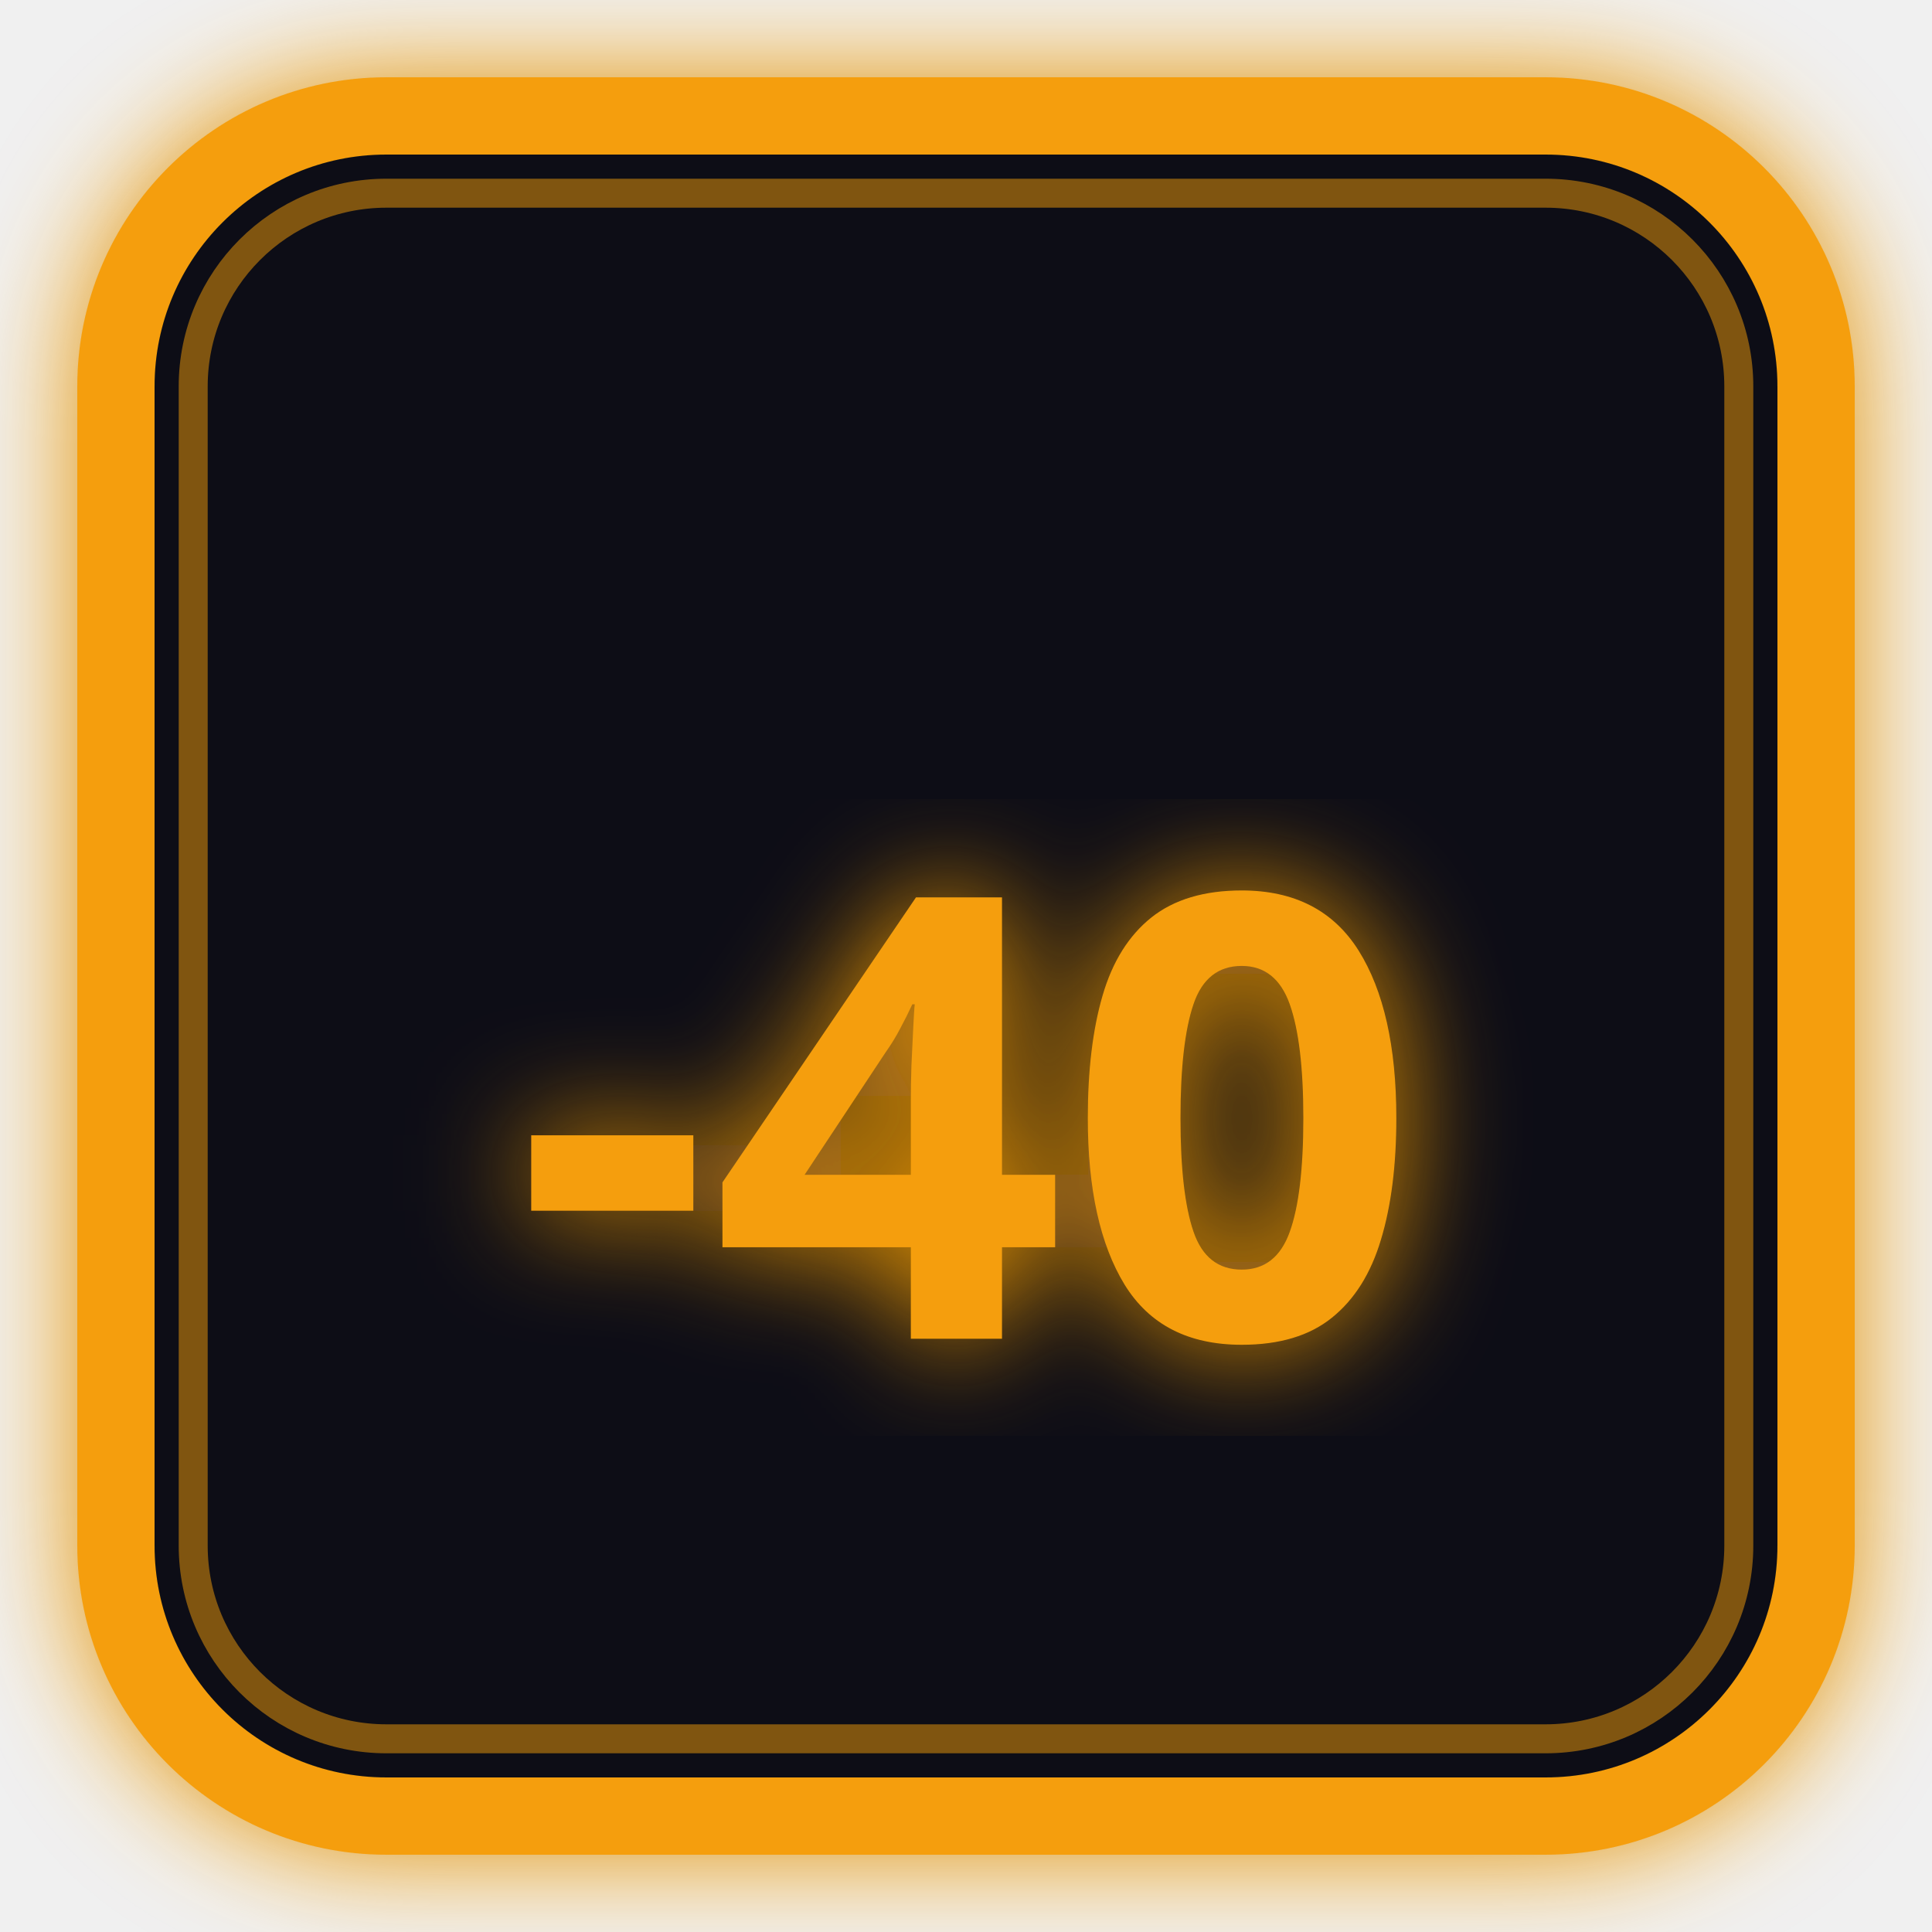
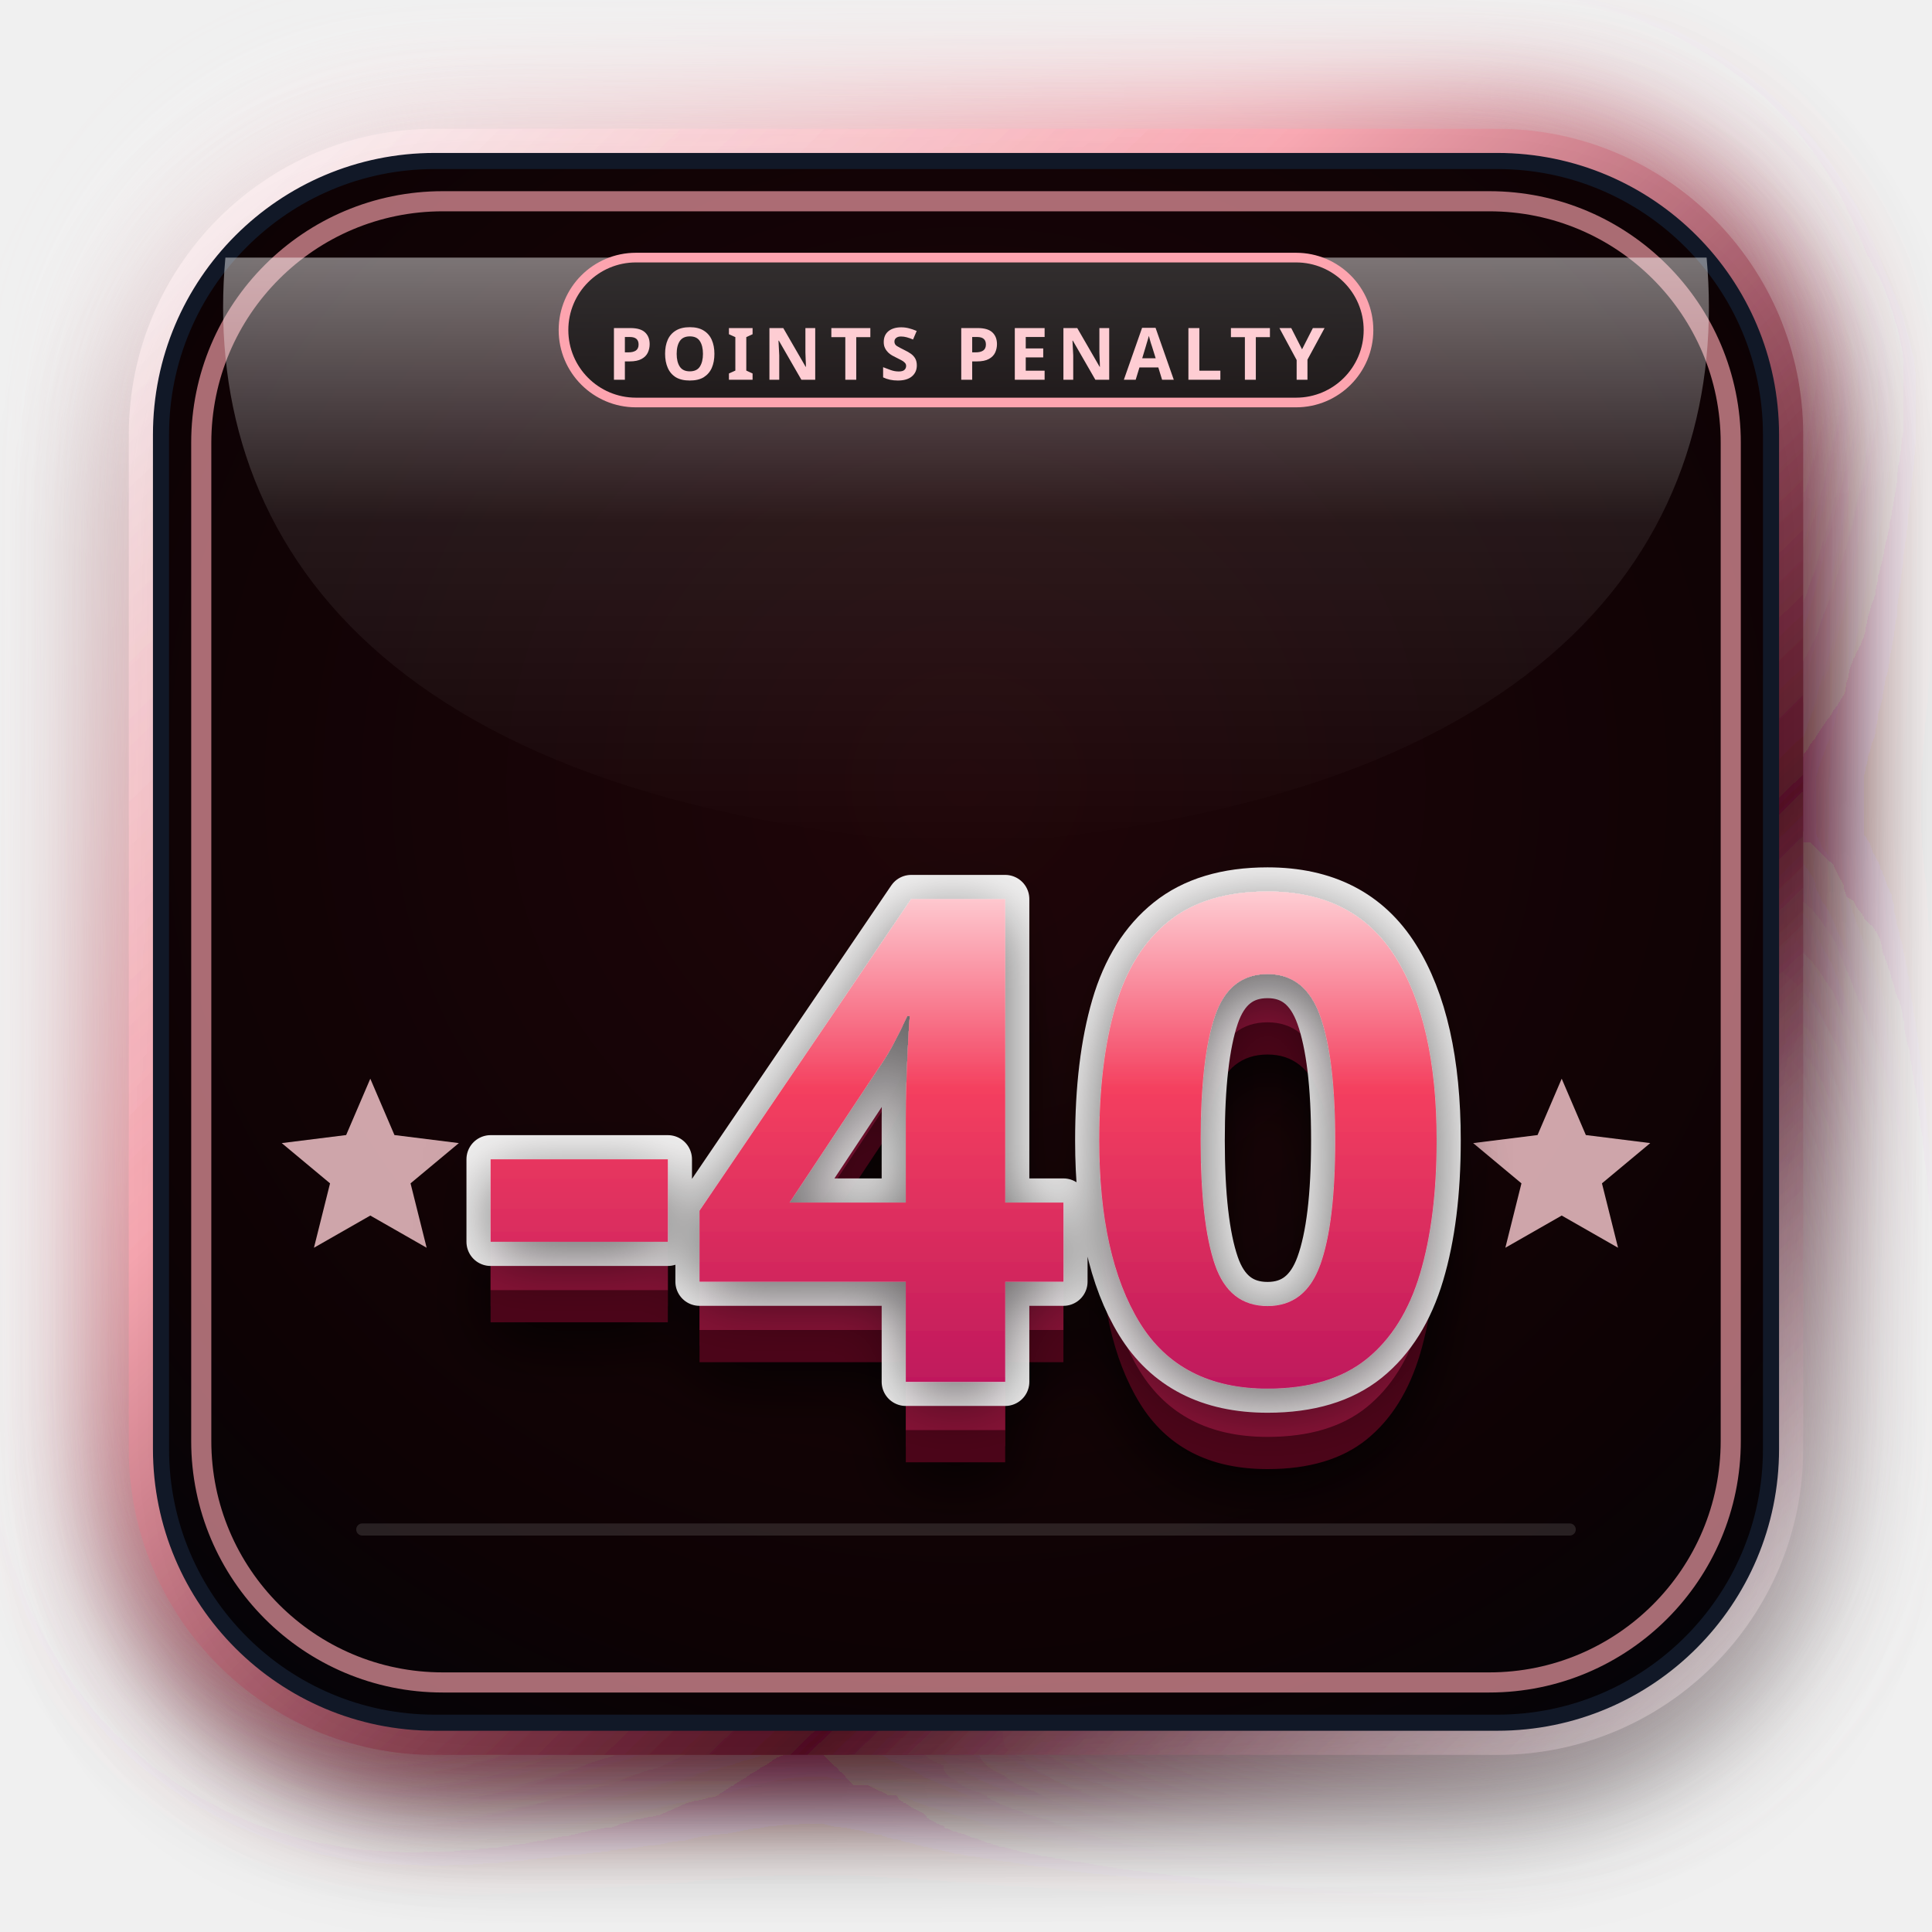
- <svg xmlns="http://www.w3.org/2000/svg" viewBox="0 0 100 100" width="100" height="100">
+ <svg xmlns="http://www.w3.org/2000/svg" viewBox="0 0 240 240" width="240" height="240">
  <defs>
-     <filter id="neon-glow" x="-20%" y="-20%" width="140%" height="140%">
-       <feGaussianBlur stdDeviation="3" result="blur" />
+     <filter id="neonGlow_40_false" x="-30%" y="-30%" width="160%" height="160%">
+       <feGaussianBlur stdDeviation="8" result="blur1" />
+       <feGaussianBlur stdDeviation="3" result="blur2" />
      <feMerge>
-         <feMergeNode in="blur" />
+         <feMergeNode in="blur1" />
+         <feMergeNode in="blur2" />
        <feMergeNode in="SourceGraphic" />
      </feMerge>
    </filter>
+     <linearGradient id="bevelRim_40_false" x1="0%" y1="0%" x2="100%" y2="100%">
+       <stop offset="0%" stop-color="#ffffff" stop-opacity="0.8" />
+       <stop offset="35%" stop-color="#fda4af" />
+       <stop offset="70%" stop-color="#4c0519" />
+       <stop offset="100%" stop-color="#ffffff" stop-opacity="0.5" />
+     </linearGradient>
+     <radialGradient id="bodyPlate_40_false" cx="50%" cy="40%" r="75%">
+       <stop offset="0%" stop-color="#200609" />
+       <stop offset="75%" stop-color="#0d0204" />
+       <stop offset="100%" stop-color="#020408" />
+     </radialGradient>
+     <linearGradient id="numFaceGrad_40_false" x1="0%" y1="0%" x2="0%" y2="100%">
+       <stop offset="0%" stop-color="#fecdd3" />
+       <stop offset="40%" stop-color="#f43f5e" />
+       <stop offset="100%" stop-color="#be185d" />
+     </linearGradient>
+     <linearGradient id="glassGlare_40_false" x1="0%" y1="0%" x2="0%" y2="100%">
+       <stop offset="0%" stop-color="#ffffff" stop-opacity="0.45" />
+       <stop offset="45%" stop-color="#ffffff" stop-opacity="0.08" />
+       <stop offset="100%" stop-color="#ffffff" stop-opacity="0" />
+     </linearGradient>
  </defs>
-   <rect x="6" y="6" width="88" height="88" rx="14" ry="14" fill="#0d1117" stroke="#f59e0b" stroke-width="4" filter="url(#neon-glow)" />
-   <rect x="10" y="10" width="80" height="80" rx="10" ry="10" fill="none" stroke="#f59e0b" stroke-width="1.5" stroke-opacity="0.5" />
-   <text x="50" y="58" dominant-baseline="middle" text-anchor="middle" font-family="'Outfit', 'Plus Jakarta Sans', sans-serif" font-weight="900" font-size="32" fill="#f59e0b" filter="url(#neon-glow)">-40</text>
+   <rect x="18" y="24" width="204" height="198" rx="38" ry="38" fill="#000000" opacity="0.75" filter="blur(8px)" />
+   <rect x="16" y="16" width="208" height="202" rx="38" ry="38" fill="url(#bevelRim_40_false)" filter="url(#neonGlow_40_false)" opacity="0.9" />
+   <rect x="20" y="20" width="200" height="194" rx="34" ry="34" fill="url(#bodyPlate_40_false)" stroke="#111827" stroke-width="2" />
+   <rect x="25" y="25" width="190" height="184" rx="30" ry="30" fill="none" stroke="#fda4af" stroke-width="2.5" opacity="0.65" />
+   <path d="M 28,32 C 60,32 180,32 212,32 C 215,65 195,100 120,105 C 45,100 25,65 28,32 Z" fill="url(#glassGlare_40_false)" />
+   <rect x="70" y="32" width="100" height="18" rx="9" fill="rgba(0,0,0,0.6)" stroke="#fda4af" stroke-width="1.2" />
+   <text x="120" y="44" dominant-baseline="middle" text-anchor="middle" font-family="'Outfit', 'Plus Jakarta Sans', sans-serif" font-weight="900" font-size="9" fill="#fecdd3" letter-spacing="1">POINTS PENALTY</text>
+   <polygon points="46,134 49,141 57,142 51,147 53,155 46,151 39,155 41,147 35,142 43,141" fill="#fecdd3" opacity="0.8" />
+   <polygon points="194,134 197,141 205,142 199,147 201,155 194,151 187,155 189,147 183,142 191,141" fill="#fecdd3" opacity="0.8" />
+   <text x="120" y="154" dominant-baseline="middle" text-anchor="middle" font-family="'Outfit', 'Plus Jakarta Sans', sans-serif" font-weight="900" font-size="84" fill="#000000" opacity="0.85" filter="blur(4px)">-40</text>
+   <text x="120" y="152" dominant-baseline="middle" text-anchor="middle" font-family="'Outfit', 'Plus Jakarta Sans', sans-serif" font-weight="900" font-size="84" fill="#4c0519">-40</text>
+   <text x="120" y="150" dominant-baseline="middle" text-anchor="middle" font-family="'Outfit', 'Plus Jakarta Sans', sans-serif" font-weight="900" font-size="84" fill="#4c0519">-40</text>
+   <text x="120" y="148" dominant-baseline="middle" text-anchor="middle" font-family="'Outfit', 'Plus Jakarta Sans', sans-serif" font-weight="900" font-size="84" fill="#881337">-40</text>
+   <text x="120" y="145" dominant-baseline="middle" text-anchor="middle" font-family="'Outfit', 'Plus Jakarta Sans', sans-serif" font-weight="900" font-size="84" fill="#881337">-40</text>
+   <text x="120" y="142" dominant-baseline="middle" text-anchor="middle" font-family="'Outfit', 'Plus Jakarta Sans', sans-serif" font-weight="900" font-size="84" fill="none" stroke="#ffffff" stroke-width="6" stroke-linejoin="round" opacity="0.95">-40</text>
+   <text x="120" y="142" dominant-baseline="middle" text-anchor="middle" font-family="'Outfit', 'Plus Jakarta Sans', sans-serif" font-weight="900" font-size="84" fill="url(#numFaceGrad_40_false)" filter="drop-shadow(0 2px 4px rgba(0,0,0,0.6))">-40</text>
+   <line x1="45" y1="190" x2="195" y2="190" stroke="rgba(255,255,255,0.12)" stroke-width="1.5" stroke-linecap="round" />
</svg>
